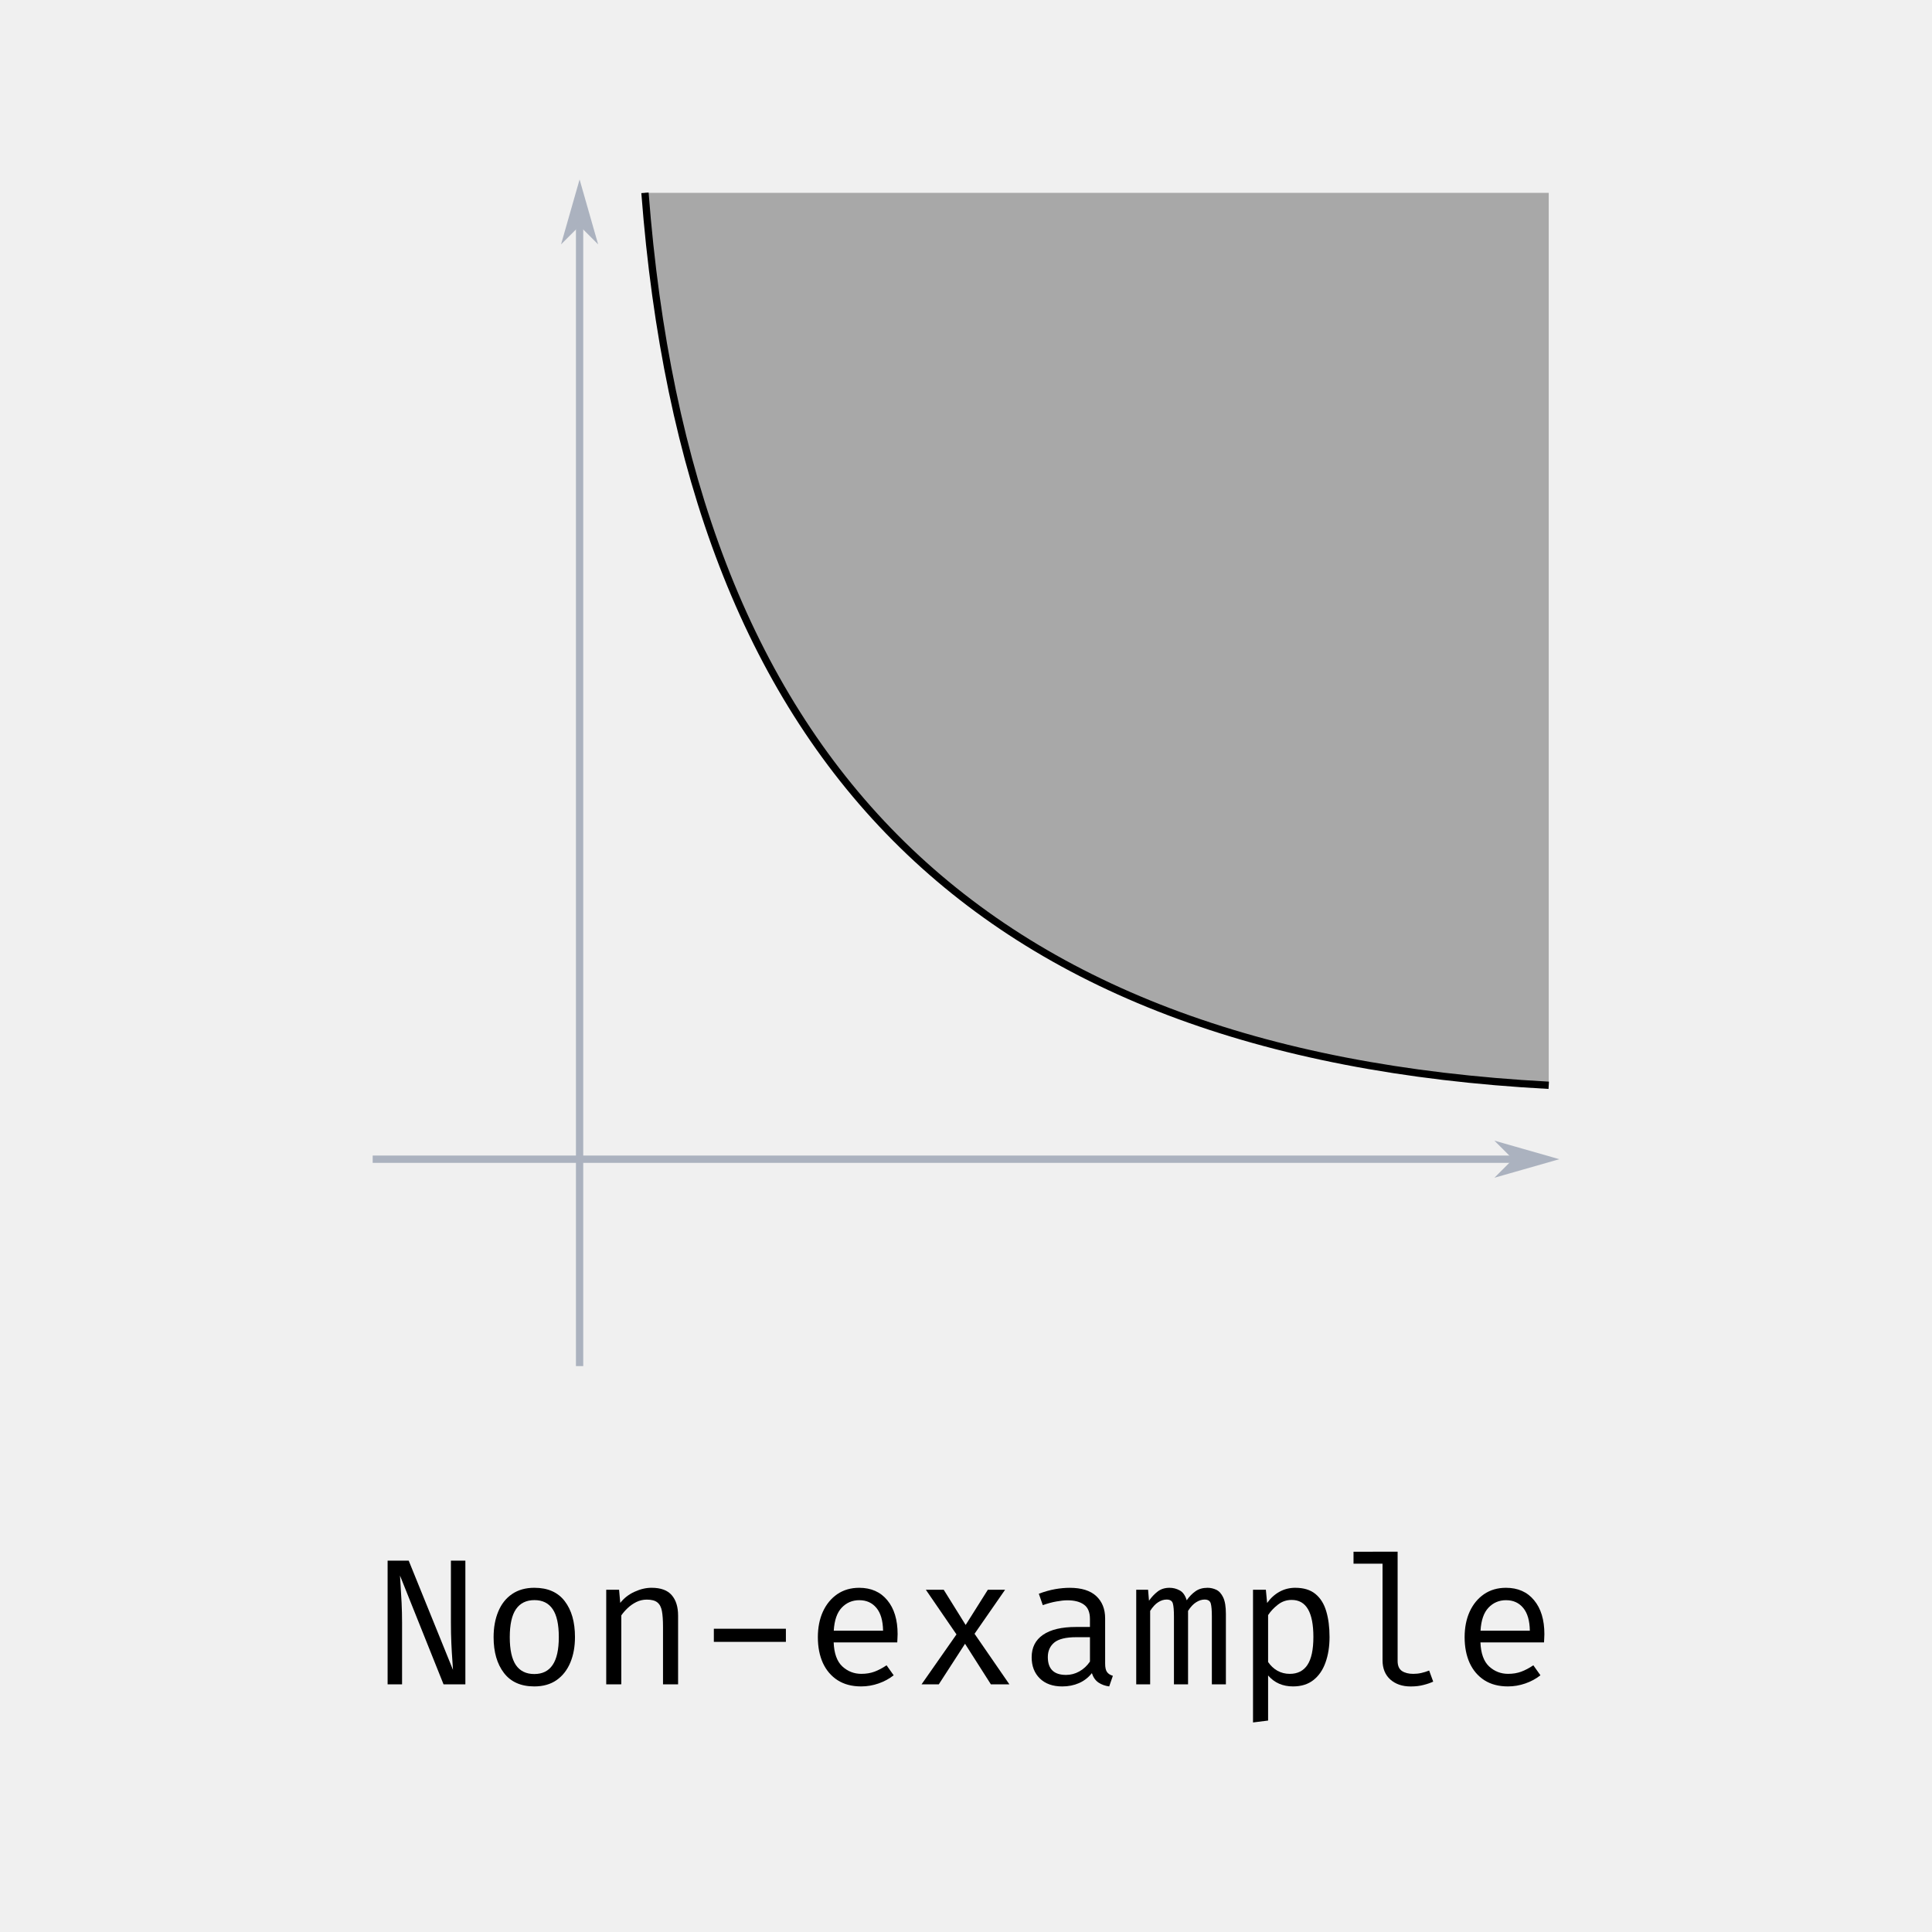
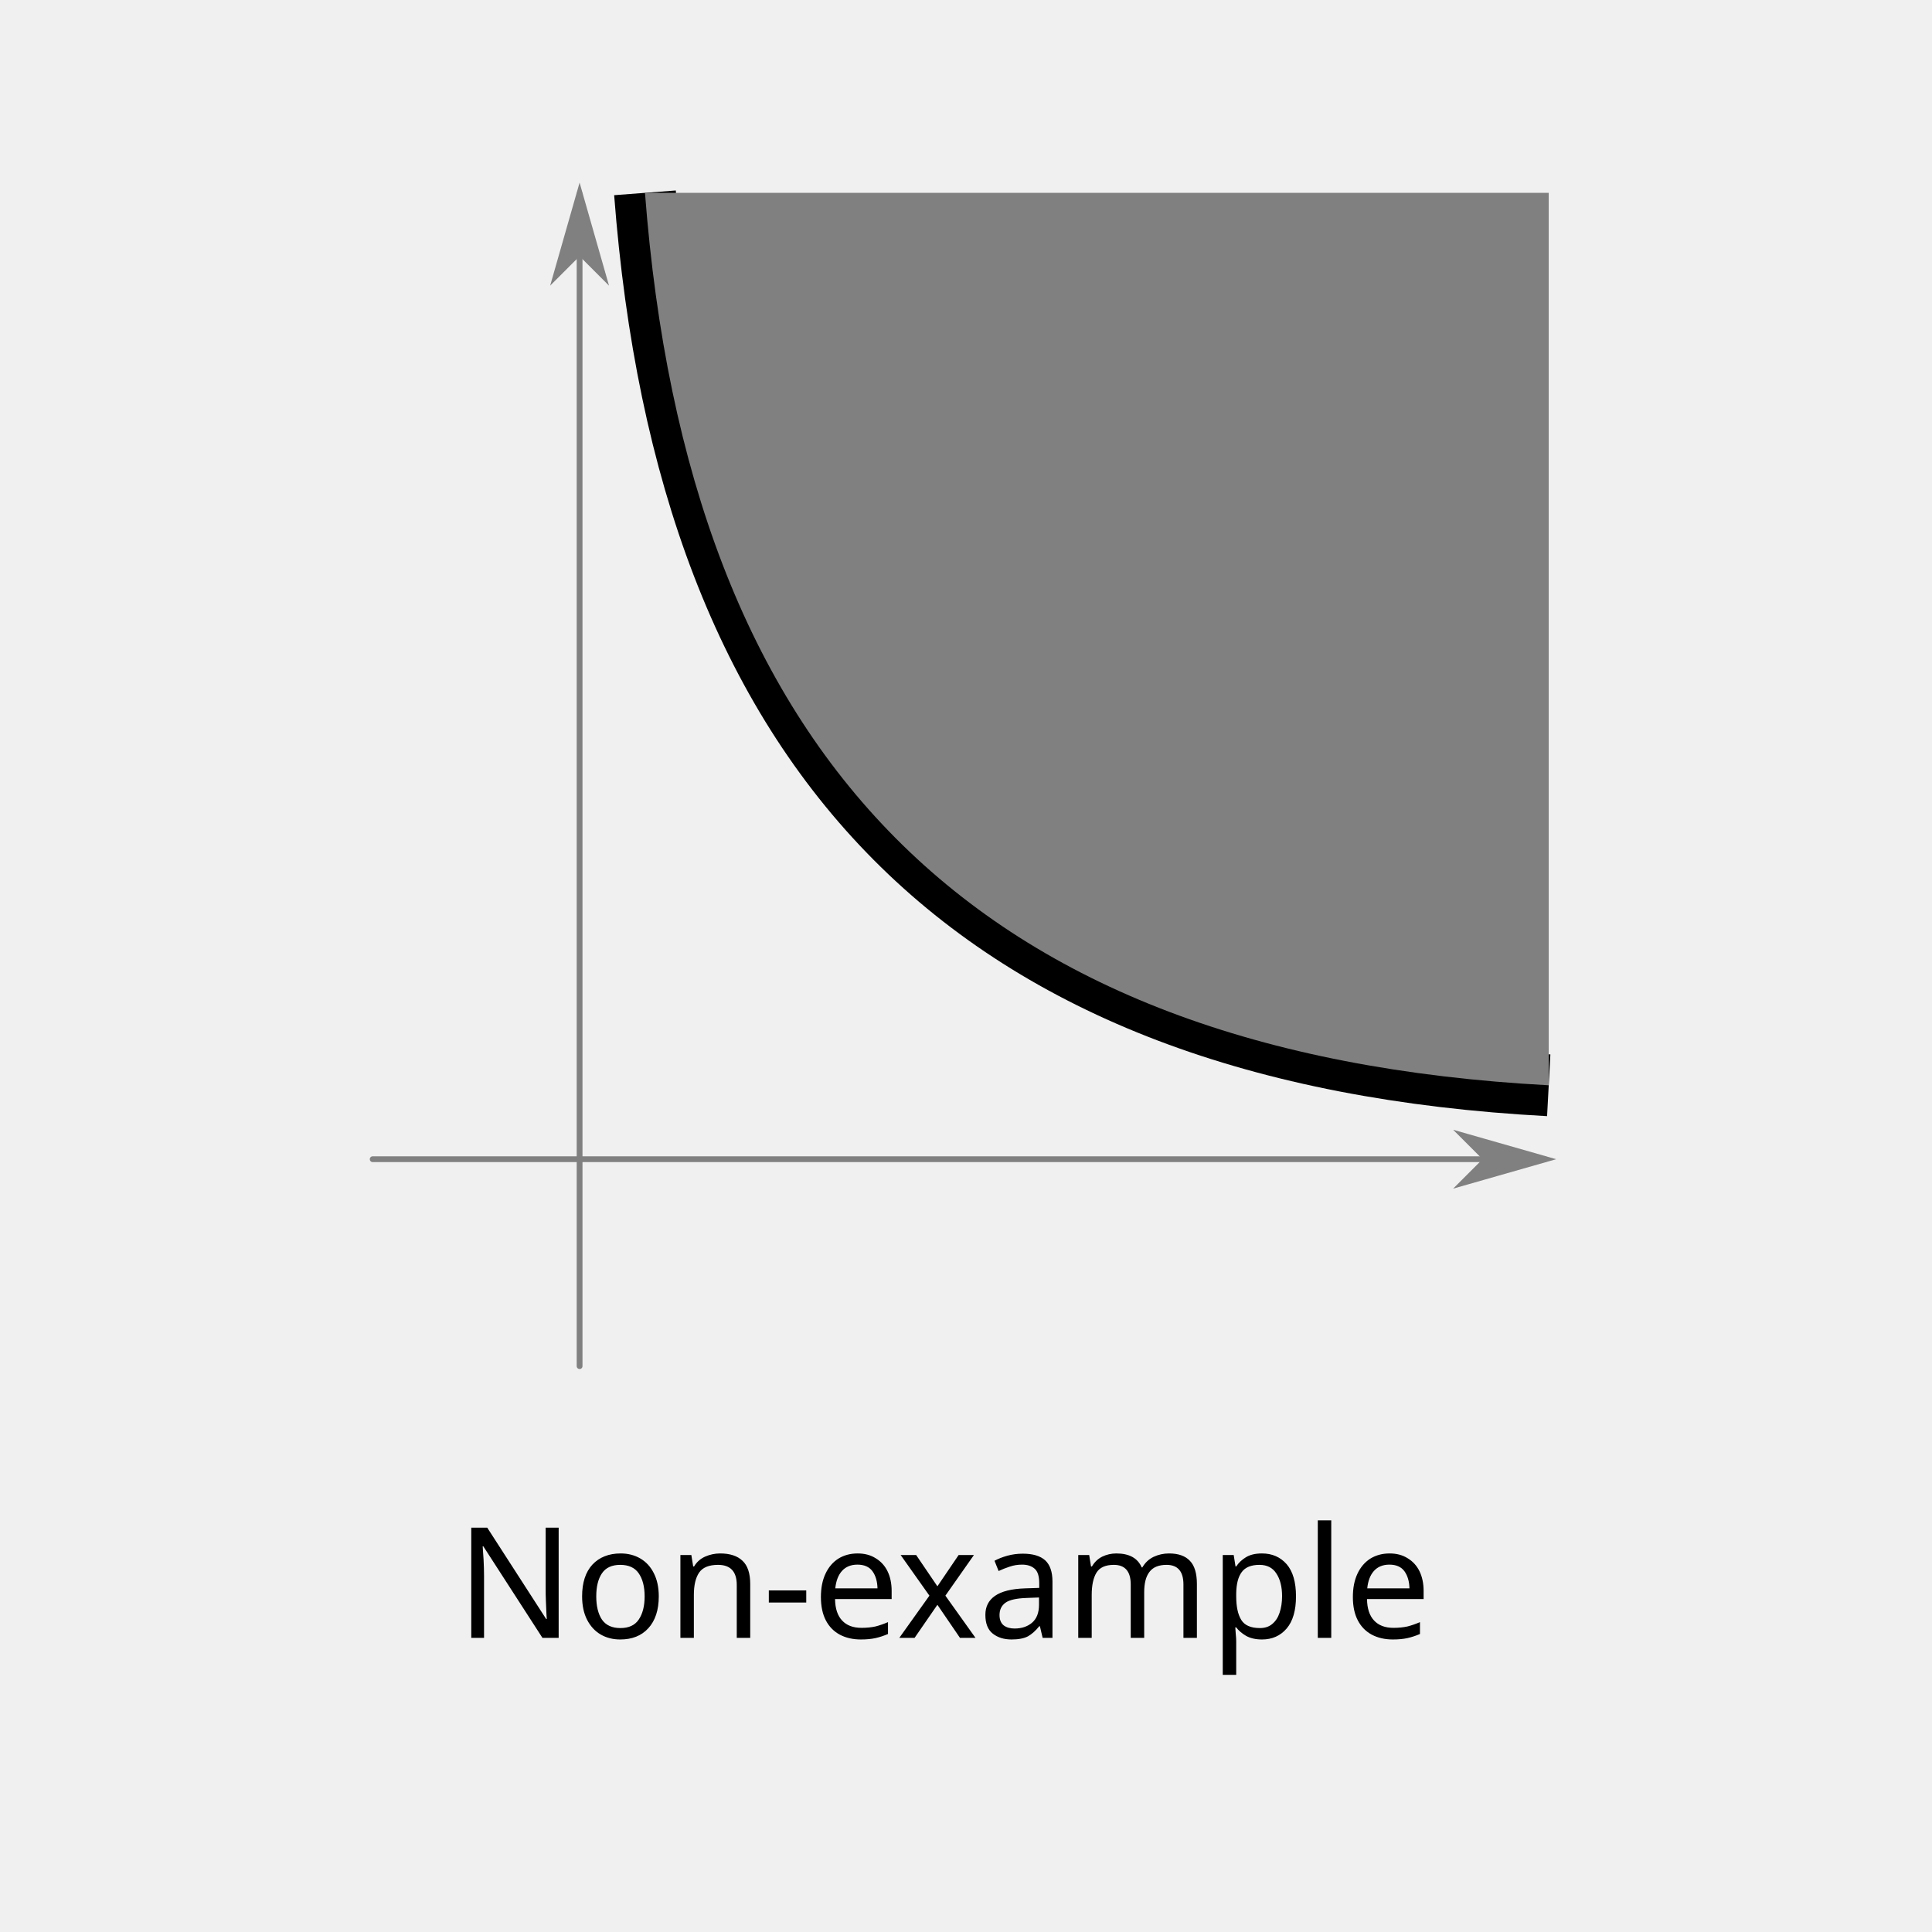
<svg xmlns="http://www.w3.org/2000/svg" xmlns:xlink="http://www.w3.org/1999/xlink" width="500" height="500" viewBox="0 0 132.292 132.292" version="1.1" id="svg5">
  <defs id="defs2">
    <pattern xlink:href="#Strips1_2white" id="pattern31372" patternTransform="matrix(0.2049906,0.5608106,12.42409,-4.541321,-3.653838,7.450183)" />
    <pattern patternUnits="userSpaceOnUse" width="3" height="1" patternTransform="translate(0,0) scale(10,10)" id="Strips1_2white">
      <rect style="fill:white;stroke:none" x="0" y="-0.5" width="1" height="2" id="rect3221" />
    </pattern>
    <marker style="overflow:visible;" id="Arrow2Mend" refX="0.0" refY="0.0" orient="auto">
      <path transform="scale(0.6) rotate(180) translate(0,0)" d="M 8.719,4.034 L -2.207,0.016 L 8.719,-4.002 C 6.973,-1.63 6.983,1.616 8.719,4.034 z " style="stroke:context-stroke;fill-rule:evenodd;fill:context-stroke;stroke-width:0.625;stroke-linejoin:round;" id="path7374" />
    </marker>
    <marker style="overflow:visible;" id="Arrow1Lend" refX="0.0" refY="0.0" orient="auto">
      <path transform="scale(0.8) rotate(180) translate(12.5,0)" style="fill-rule:evenodd;fill:context-stroke;stroke:context-stroke;stroke-width:1.0pt;" d="M 0.0,0.0 L 5.0,-5.0 L -12.5,0.0 L 5.0,5.0 L 0.0,0.0 z " id="path7350" />
+     </marker>
+     <marker style="overflow:visible;" id="Arrow1Lend_F-808080_S-808080" refX="0.0" refY="0.0" orient="auto">
+       <path transform="scale(0.8) rotate(180) translate(12.5,0)" style="fill-rule:evenodd;fill:#808080;stroke:#808080;stroke-width:1pt" d="M 0.0,0.0 L 5.0,-5.0 L -12.5,0.0 L 5.0,5.0 L 0.0,0.0 z " id="path141495" />
    </marker>
    <marker style="overflow:visible;" id="Arrow1Mend" refX="0.0" refY="0.0" orient="auto">
      <path transform="scale(0.4) rotate(180) translate(10,0)" style="fill-rule:evenodd;fill:context-stroke;stroke:context-stroke;stroke-width:1.0pt;" d="M 0.0,0.0 L 5.0,-5.0 L -12.5,0.0 L 5.0,5.0 L 0.0,0.0 z " id="path7356" />
    </marker>
    <marker style="overflow:visible" id="TriangleOutL" refX="0.0" refY="0.0" orient="auto">
      <path transform="scale(0.8)" style="fill-rule:evenodd;fill:context-stroke;stroke:context-stroke;stroke-width:1.0pt" d="M 5.77,0.0 L -2.88,5.0 L -2.88,-5.0 L 5.77,0.0 z " id="path7489" />
    </marker>
    <marker style="overflow:visible" id="TriangleOutM" refX="0" refY="0" orient="auto">
      <path transform="scale(0.4)" style="fill:context-stroke;fill-rule:evenodd;stroke:context-stroke;stroke-width:1pt" d="M 5.77,0 -2.88,5 V -5 Z" id="path7492" />
    </marker>
    <marker style="overflow:visible" id="TriangleInM" refX="0" refY="0" orient="auto">
      <path transform="scale(-0.4)" style="fill:context-stroke;fill-rule:evenodd;stroke:context-stroke;stroke-width:1pt" d="M 5.77,0 -2.88,5 V -5 Z" id="path7483" />
    </marker>
    <marker style="overflow:visible" id="TriangleInL" refX="0" refY="0" orient="auto">
      <path transform="scale(-0.8)" style="fill:context-stroke;fill-rule:evenodd;stroke:context-stroke;stroke-width:1pt" d="M 5.77,0 -2.88,5 V -5 Z" id="path7480" />
    </marker>
    <marker style="overflow:visible" id="Arrow1Mend-9" refX="0" refY="0" orient="auto">
      <path transform="matrix(-0.4,0,0,-0.4,-4,0)" style="fill:context-stroke;fill-rule:evenodd;stroke:context-stroke;stroke-width:1pt" d="M 0,0 5,-5 -12.5,0 5,5 Z" id="path7356-3" />
    </marker>
    <marker style="overflow:visible" id="Arrow1Mend_Fnone_S-abb2bf" refX="0" refY="0" orient="auto">
      <path transform="matrix(-0.4,0,0,-0.4,-4,0)" style="fill:#abb2bf;fill-rule:evenodd;stroke:#abb2bf;stroke-width:1pt" d="M 0,0 5,-5 -12.5,0 5,5 Z" id="path30204" />
    </marker>
  </defs>
  <g id="layer1">
-     <path style="fill:none;fill-opacity:1;stroke:#abb2bf;stroke-width:0.5;stroke-linejoin:bevel;stroke-miterlimit:4;stroke-dasharray:none;stroke-dashoffset:0;stroke-opacity:1;marker-end:url(#Arrow1Mend_Fnone_S-abb2bf)" d="m 25.519,79.375 h 80.269" id="path29829" />
-     <path style="fill:none;fill-opacity:1;stroke:#abb2bf;stroke-width:0.5;stroke-linejoin:bevel;stroke-miterlimit:4;stroke-dasharray:none;stroke-dashoffset:0;stroke-opacity:1;marker-end:url(#Arrow1Mend_Fnone_S-abb2bf)" d="M 39.687,93.544 V 13.275" id="path29829-6" />
-     <path style="fill:none;fill-opacity:1;stroke:#000000;stroke-width:0.5;stroke-linejoin:bevel;stroke-miterlimit:4;stroke-dasharray:none;stroke-dashoffset:0;stroke-opacity:1" d="M 44.164,13.204 C 47.103,51.65 66.337,72.19 106.048,74.314" id="path30268" />
-     <path id="path30268-0" style="fill:#000000;fill-opacity:0.3;stroke:none;stroke-width:0.5;stroke-linejoin:bevel;stroke-miterlimit:4;stroke-dasharray:none;stroke-dashoffset:0;stroke-opacity:1" d="M 44.164,13.205 C 47.102,51.65 66.337,72.19 106.048,74.314 V 13.205 Z" />
-     <g aria-label="Non-example" id="text33212" style="font-size:11.994px;font-family:'Fira Code';-inkscape-font-specification:'Fira Code';fill:#e06c75;stroke:#000000;stroke-width:0.5;stroke-linejoin:bevel">
-       <path d="m 30.372,115.335 -2.983,-7.449 q 0.006,0.185 0.043,0.701 0.037,0.511 0.068,1.181 0.031,0.664 0.031,1.322 v 4.244 h -0.99 v -8.47 h 1.445 l 3.032,7.48 q -0.006,-0.178 -0.043,-0.652 -0.037,-0.48 -0.068,-1.15 -0.031,-0.677 -0.031,-1.439 v -4.238 h 0.99 v 8.47 z" style="fill:#000000;stroke:none;stroke-width:0.5" id="path902" />
-       <path d="m 36.597,108.723 q 1.372,0 2.073,0.916 0.701,0.916 0.701,2.454 0,0.99 -0.32,1.753 -0.32,0.763 -0.941,1.199 -0.621,0.431 -1.525,0.431 -1.372,0 -2.079,-0.923 -0.707,-0.923 -0.707,-2.448 0,-0.996 0.32,-1.759 0.32,-0.769 0.941,-1.193 0.627,-0.431 1.538,-0.431 z m 0,0.843 q -0.837,0 -1.267,0.621 -0.424,0.621 -0.424,1.919 0,1.286 0.418,1.907 0.424,0.615 1.261,0.615 0.837,0 1.255,-0.621 0.424,-0.621 0.424,-1.913 0,-1.292 -0.418,-1.907 -0.418,-0.621 -1.249,-0.621 z" style="fill:#000000;stroke:none;stroke-width:0.5" id="path904" />
-       <path d="m 41.511,115.335 v -6.477 h 0.88 l 0.08,0.898 q 0.394,-0.498 0.984,-0.763 0.59,-0.271 1.156,-0.271 0.953,0 1.384,0.504 0.437,0.504 0.437,1.402 v 4.705 h -1.033 v -3.943 q 0,-0.664 -0.074,-1.07 -0.074,-0.406 -0.314,-0.597 -0.234,-0.191 -0.72,-0.191 -0.381,0 -0.72,0.166 -0.332,0.166 -0.597,0.418 -0.258,0.246 -0.431,0.498 v 4.718 z" style="fill:#000000;stroke:none;stroke-width:0.5" id="path906" />
-       <path d="m 48.88,112.425 v -0.898 h 4.933 v 0.898 z" style="fill:#000000;stroke:none;stroke-width:0.5" id="path908" />
-       <path d="m 57.085,112.462 q 0.043,1.126 0.59,1.642 0.554,0.511 1.304,0.511 0.498,0 0.898,-0.148 0.4,-0.148 0.83,-0.437 l 0.486,0.683 q -0.449,0.357 -1.033,0.56 -0.584,0.203 -1.193,0.203 -0.947,0 -1.612,-0.424 -0.658,-0.424 -1.009,-1.181 -0.344,-0.763 -0.344,-1.765 0,-0.984 0.344,-1.747 0.351,-0.763 0.984,-1.199 0.64,-0.437 1.501,-0.437 1.224,0 1.925,0.849 0.707,0.849 0.707,2.325 0,0.166 -0.012,0.314 -0.006,0.148 -0.012,0.252 z m 1.759,-2.891 q -0.72,0 -1.206,0.511 -0.486,0.511 -0.547,1.581 h 3.377 q -0.018,-1.04 -0.455,-1.562 -0.437,-0.529 -1.169,-0.529 z" style="fill:#000000;stroke:none;stroke-width:0.5" id="path910" />
-       <path d="m 64.282,115.335 h -1.181 l 2.393,-3.42 -2.097,-3.057 h 1.224 l 1.501,2.411 1.519,-2.411 h 1.181 l -2.091,3.014 2.387,3.463 h -1.267 l -1.771,-2.78 z" style="fill:#000000;stroke:none;stroke-width:0.5" id="path912" />
-       <path d="m 75.674,113.92 q 0,0.394 0.129,0.572 0.129,0.178 0.4,0.258 l -0.252,0.726 q -0.418,-0.055 -0.732,-0.264 -0.314,-0.215 -0.455,-0.646 -0.351,0.449 -0.88,0.683 -0.523,0.228 -1.15,0.228 -0.972,0 -1.532,-0.547 -0.56,-0.547 -0.56,-1.452 0,-1.003 0.781,-1.538 0.781,-0.535 2.257,-0.535 h 0.953 v -0.541 q 0,-0.701 -0.412,-0.99 -0.406,-0.295 -1.132,-0.295 -0.32,0 -0.75,0.08 -0.431,0.074 -0.935,0.252 l -0.271,-0.781 q 0.59,-0.221 1.113,-0.314 0.529,-0.092 1.003,-0.092 1.206,0 1.815,0.566 0.609,0.566 0.609,1.525 z m -2.676,0.769 q 0.48,0 0.91,-0.24 0.437,-0.246 0.726,-0.677 V 112.106 H 73.699 q -1.07,0 -1.513,0.369 -0.437,0.369 -0.437,0.99 0,1.224 1.249,1.224 z" style="fill:#000000;stroke:none;stroke-width:0.5" id="path914" />
-       <path d="m 82.686,108.723 q 0.308,0 0.597,0.135 0.289,0.135 0.474,0.523 0.185,0.388 0.185,1.132 v 4.822 H 82.981 v -4.656 q 0,-0.609 -0.074,-0.88 -0.074,-0.271 -0.424,-0.271 -0.289,0 -0.578,0.185 -0.289,0.178 -0.554,0.59 v 5.032 h -0.966 v -4.656 q 0,-0.609 -0.074,-0.88 -0.074,-0.271 -0.424,-0.271 -0.301,0 -0.584,0.185 -0.283,0.178 -0.547,0.59 v 5.032 H 77.802 v -6.477 h 0.812 l 0.062,0.75 q 0.264,-0.375 0.59,-0.627 0.332,-0.258 0.818,-0.258 0.369,0 0.695,0.178 0.326,0.172 0.48,0.677 0.264,-0.381 0.597,-0.615 0.332,-0.24 0.83,-0.24 z" style="fill:#000000;stroke:none;stroke-width:0.5" id="path916" />
-       <path d="m 88.695,108.723 q 0.861,0 1.372,0.418 0.517,0.418 0.744,1.181 0.228,0.757 0.228,1.771 0,0.978 -0.277,1.747 -0.271,0.763 -0.824,1.199 -0.554,0.437 -1.396,0.437 -1.064,0 -1.71,-0.75 v 3.088 l -1.033,0.129 v -9.085 h 0.88 l 0.086,0.904 q 0.357,-0.498 0.849,-0.769 0.492,-0.271 1.083,-0.271 z m -0.246,0.83 q -0.535,0 -0.947,0.326 -0.412,0.32 -0.67,0.714 v 3.211 q 0.252,0.375 0.634,0.597 0.388,0.215 0.849,0.215 0.806,0 1.212,-0.615 0.406,-0.615 0.406,-1.913 0,-2.534 -1.482,-2.534 z" style="fill:#000000;stroke:none;stroke-width:0.5" id="path918" />
-       <path d="m 95.701,106.25 v 7.486 q 0,0.48 0.295,0.683 0.301,0.197 0.775,0.197 0.289,0 0.554,-0.061 0.271,-0.061 0.535,-0.166 l 0.277,0.757 q -0.264,0.129 -0.658,0.228 -0.388,0.105 -0.88,0.105 -0.861,0 -1.396,-0.474 -0.535,-0.48 -0.535,-1.322 v -6.612 h -1.987 v -0.818 z" style="fill:#000000;stroke:none;stroke-width:0.5" id="path920" />
-       <path d="m 101.372,112.462 q 0.043,1.126 0.59,1.642 0.554,0.511 1.304,0.511 0.498,0 0.898,-0.148 0.4,-0.148 0.83,-0.437 l 0.486,0.683 q -0.449,0.357 -1.033,0.56 -0.584,0.203 -1.193,0.203 -0.947,0 -1.612,-0.424 -0.658,-0.424 -1.009,-1.181 -0.344,-0.763 -0.344,-1.765 0,-0.984 0.344,-1.747 0.351,-0.763 0.984,-1.199 0.64,-0.437 1.501,-0.437 1.224,0 1.925,0.849 0.707,0.849 0.707,2.325 0,0.166 -0.012,0.314 -0.006,0.148 -0.012,0.252 z m 1.759,-2.891 q -0.72,0 -1.206,0.511 -0.486,0.511 -0.547,1.581 h 3.377 q -0.018,-1.04 -0.455,-1.562 -0.437,-0.529 -1.169,-0.529 z" style="fill:#000000;stroke:none;stroke-width:0.5" id="path922" />
-     </g>
+     <path style="fill:none;fill-opacity:1;stroke:#000000;stroke-width:4.233;stroke-linejoin:bevel;stroke-miterlimit:4;stroke-dasharray:none;stroke-dashoffset:0;stroke-opacity:1" d="M 44.164,13.204 C 47.103,51.65 66.337,72.19 106.048,74.314" id="path30268" />
+     <path id="path30268-0" style="fill:#808080;fill-opacity:0.999;stroke:none;stroke-width:0.5;stroke-linejoin:bevel;stroke-miterlimit:4;stroke-dasharray:none;stroke-dashoffset:0;stroke-opacity:1" d="M 44.164,13.205 C 47.102,51.65 66.337,72.19 106.048,74.314 V 13.205 Z" />
+     <path style="fill:#808080;stroke:#808080;stroke-width:0.397;stroke-linecap:round;stroke-linejoin:round;marker-end:url(#Arrow1Lend_F-808080_S-808080)" d="m 25.519,79.375 h 80.269" id="path133196" />
+     <path style="fill:#808080;stroke:#808080;stroke-width:0.397;stroke-linecap:round;stroke-linejoin:round;marker-end:url(#Arrow1Lend_F-808080_S-808080)" d="M 39.687,93.544 V 13.275" id="path133504" />
+     <text xml:space="preserve" style="font-style:normal;font-variant:normal;font-weight:normal;font-stretch:normal;font-size:10.583px;font-family:'Fira Code';-inkscape-font-specification:'Fira Code, Normal';font-variant-ligatures:normal;font-variant-caps:normal;font-variant-numeric:normal;font-variant-east-asian:normal;fill:#000000;fill-opacity:0.999;stroke:none;stroke-width:1.323;stroke-linecap:round;stroke-linejoin:round;stroke-miterlimit:4;stroke-dasharray:none" x="31.239" y="112.153" id="text136036">
+       <tspan id="tspan136034" style="font-style:normal;font-variant:normal;font-weight:normal;font-stretch:normal;font-size:10.583px;font-family:'Fira Code';-inkscape-font-specification:'Fira Code, Normal';font-variant-ligatures:normal;font-variant-caps:normal;font-variant-numeric:normal;font-variant-east-asian:normal;fill:#000000;stroke:none;stroke-width:1.323" x="31.239" y="112.153">Non-example</tspan>
+     </text>
  </g>
</svg>
